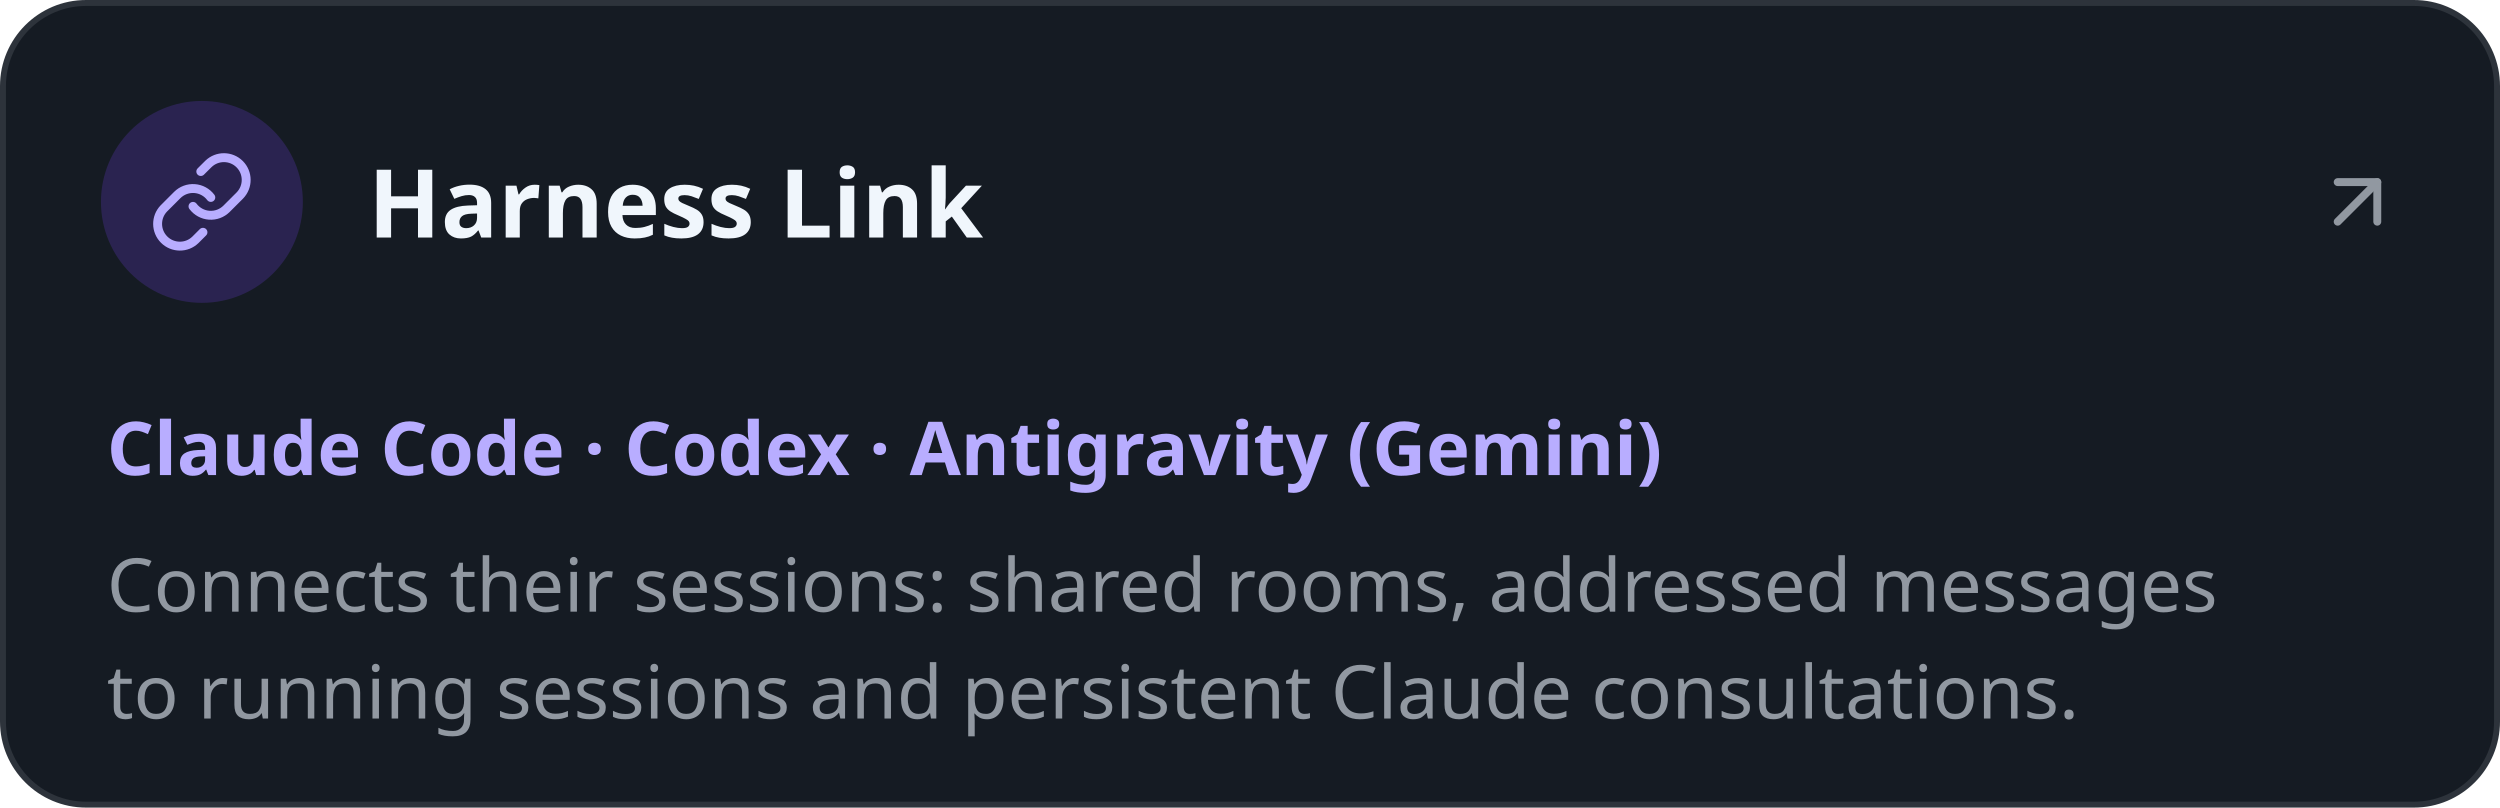
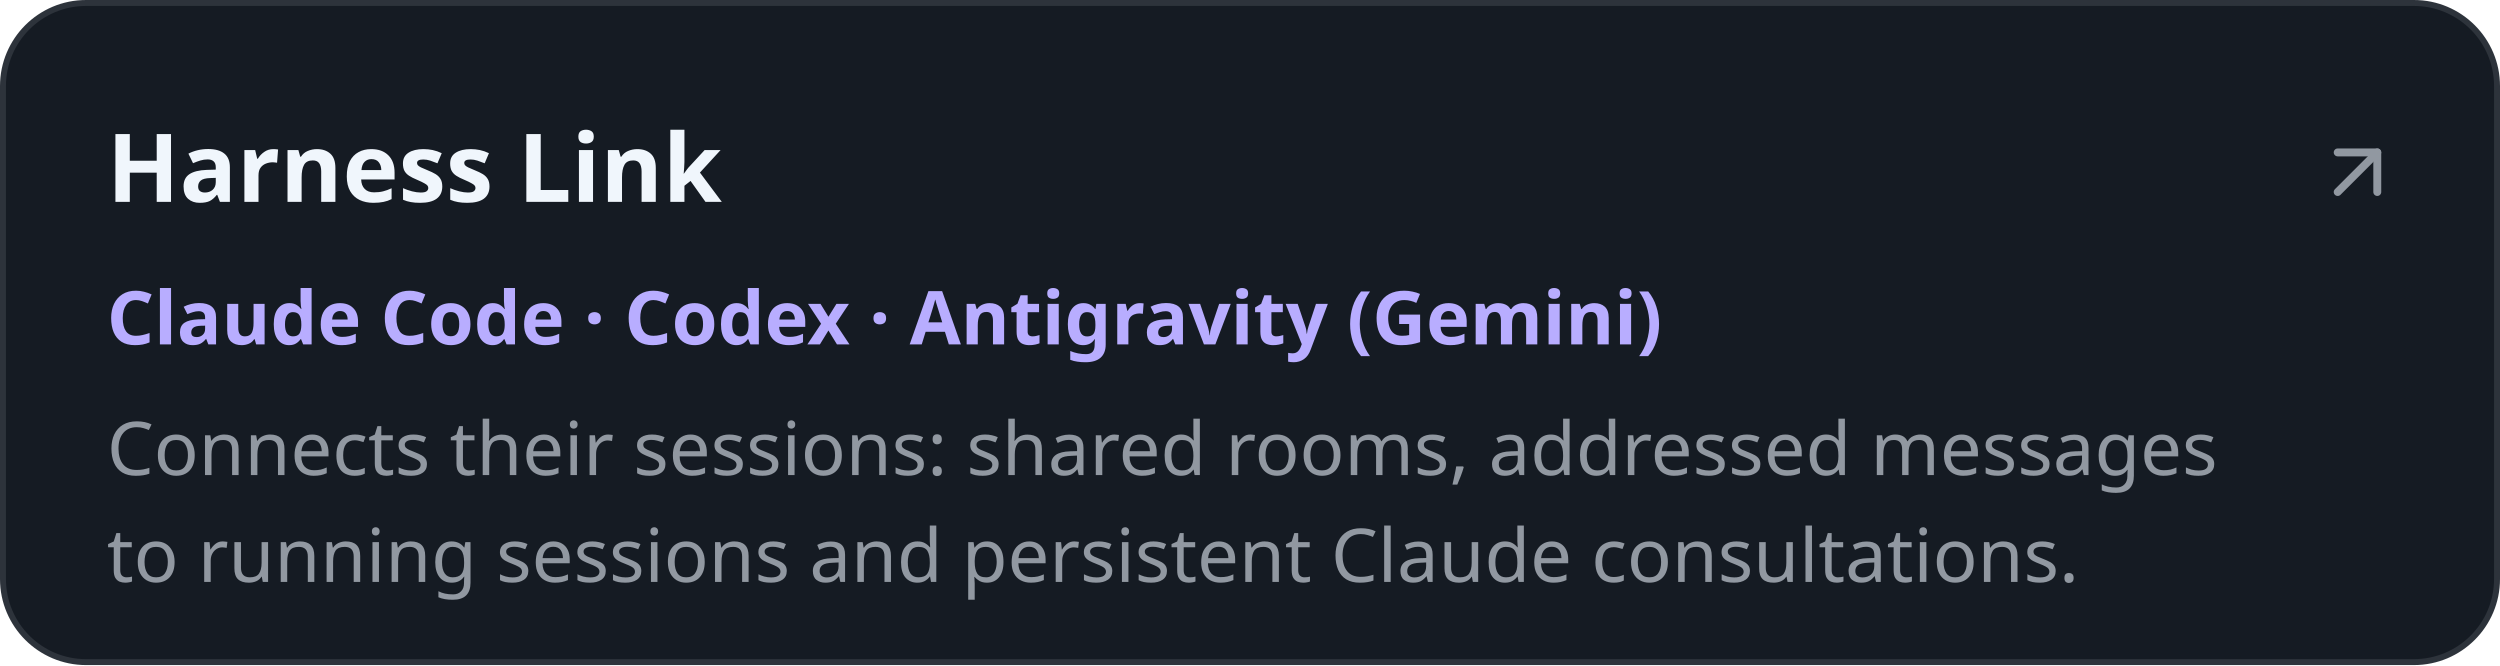
- <svg xmlns="http://www.w3.org/2000/svg" width="421" height="136" viewBox="0 0 421 136">
-   <rect x="0.5" y="0.5" width="420" height="135" rx="14" fill="#151b23" stroke="#2d333b" />
-   <circle cx="34" cy="34" r="17" fill="#2a2350" />
-   <g transform="translate(25.0 25.0) scale(0.75)" fill="none" stroke="#b8adff" stroke-width="2" stroke-linecap="round" stroke-linejoin="round">
-     <path d="M10 13a5 5 0 0 0 7.54.54l3-3a5 5 0 0 0-7.07-7.07l-1.72 1.71" />
-     <path d="M14 11a5 5 0 0 0-7.54-.54l-3 3a5 5 0 0 0 7.07 7.07l1.71-1.71" />
-   </g>
-   <text x="62" y="40" text-anchor="start" font-family="-apple-system, BlinkMacSystemFont, 'Segoe UI', 'Noto Sans', Helvetica, Arial, sans-serif" font-size="16" font-weight="600" fill="#f0f6fc">Harness Link</text>
-   <g transform="translate(389 26.0) scale(0.6667)" fill="none" stroke="#9198a1" stroke-width="2" stroke-linecap="round" stroke-linejoin="round">
+ <svg xmlns="http://www.w3.org/2000/svg" width="421" height="112" viewBox="0 0 421 112">
+   <rect x="0.5" y="0.5" width="420" height="111" rx="14" fill="#151b23" stroke="#2d333b" />
+   <text x="18" y="34" text-anchor="start" font-family="-apple-system, BlinkMacSystemFont, 'Segoe UI', 'Noto Sans', Helvetica, Arial, sans-serif" font-size="16" font-weight="600" fill="#f0f6fc">Harness Link</text>
+   <g transform="translate(389 21.0) scale(0.6667)" fill="none" stroke="#9198a1" stroke-width="2" stroke-linecap="round" stroke-linejoin="round">
    <path d="M7 7h10v10" />
    <path d="M7 17 17 7" />
  </g>
-   <text x="18" y="80" text-anchor="start" font-family="-apple-system, BlinkMacSystemFont, 'Segoe UI', 'Noto Sans', Helvetica, Arial, sans-serif" font-size="12.5" font-weight="600" fill="#b8adff">Claude Code · Codex · Antigravity (Gemini)</text>
-   <text x="18" y="103" text-anchor="start" font-family="-apple-system, BlinkMacSystemFont, 'Segoe UI', 'Noto Sans', Helvetica, Arial, sans-serif" font-size="12.5" font-weight="400" fill="#9198a1">Connects their sessions: shared rooms, addressed messages</text>
-   <text x="18" y="121" text-anchor="start" font-family="-apple-system, BlinkMacSystemFont, 'Segoe UI', 'Noto Sans', Helvetica, Arial, sans-serif" font-size="12.5" font-weight="400" fill="#9198a1">to running sessions and persistent Claude consultations.</text>
+   <text x="18" y="58" text-anchor="start" font-family="-apple-system, BlinkMacSystemFont, 'Segoe UI', 'Noto Sans', Helvetica, Arial, sans-serif" font-size="12.5" font-weight="600" fill="#b8adff">Claude Code · Codex · Antigravity (Gemini)</text>
+   <text x="18" y="80" text-anchor="start" font-family="-apple-system, BlinkMacSystemFont, 'Segoe UI', 'Noto Sans', Helvetica, Arial, sans-serif" font-size="12.5" font-weight="400" fill="#9198a1">Connects their sessions: shared rooms, addressed messages</text>
+   <text x="18" y="98" text-anchor="start" font-family="-apple-system, BlinkMacSystemFont, 'Segoe UI', 'Noto Sans', Helvetica, Arial, sans-serif" font-size="12.5" font-weight="400" fill="#9198a1">to running sessions and persistent Claude consultations.</text>
</svg>
